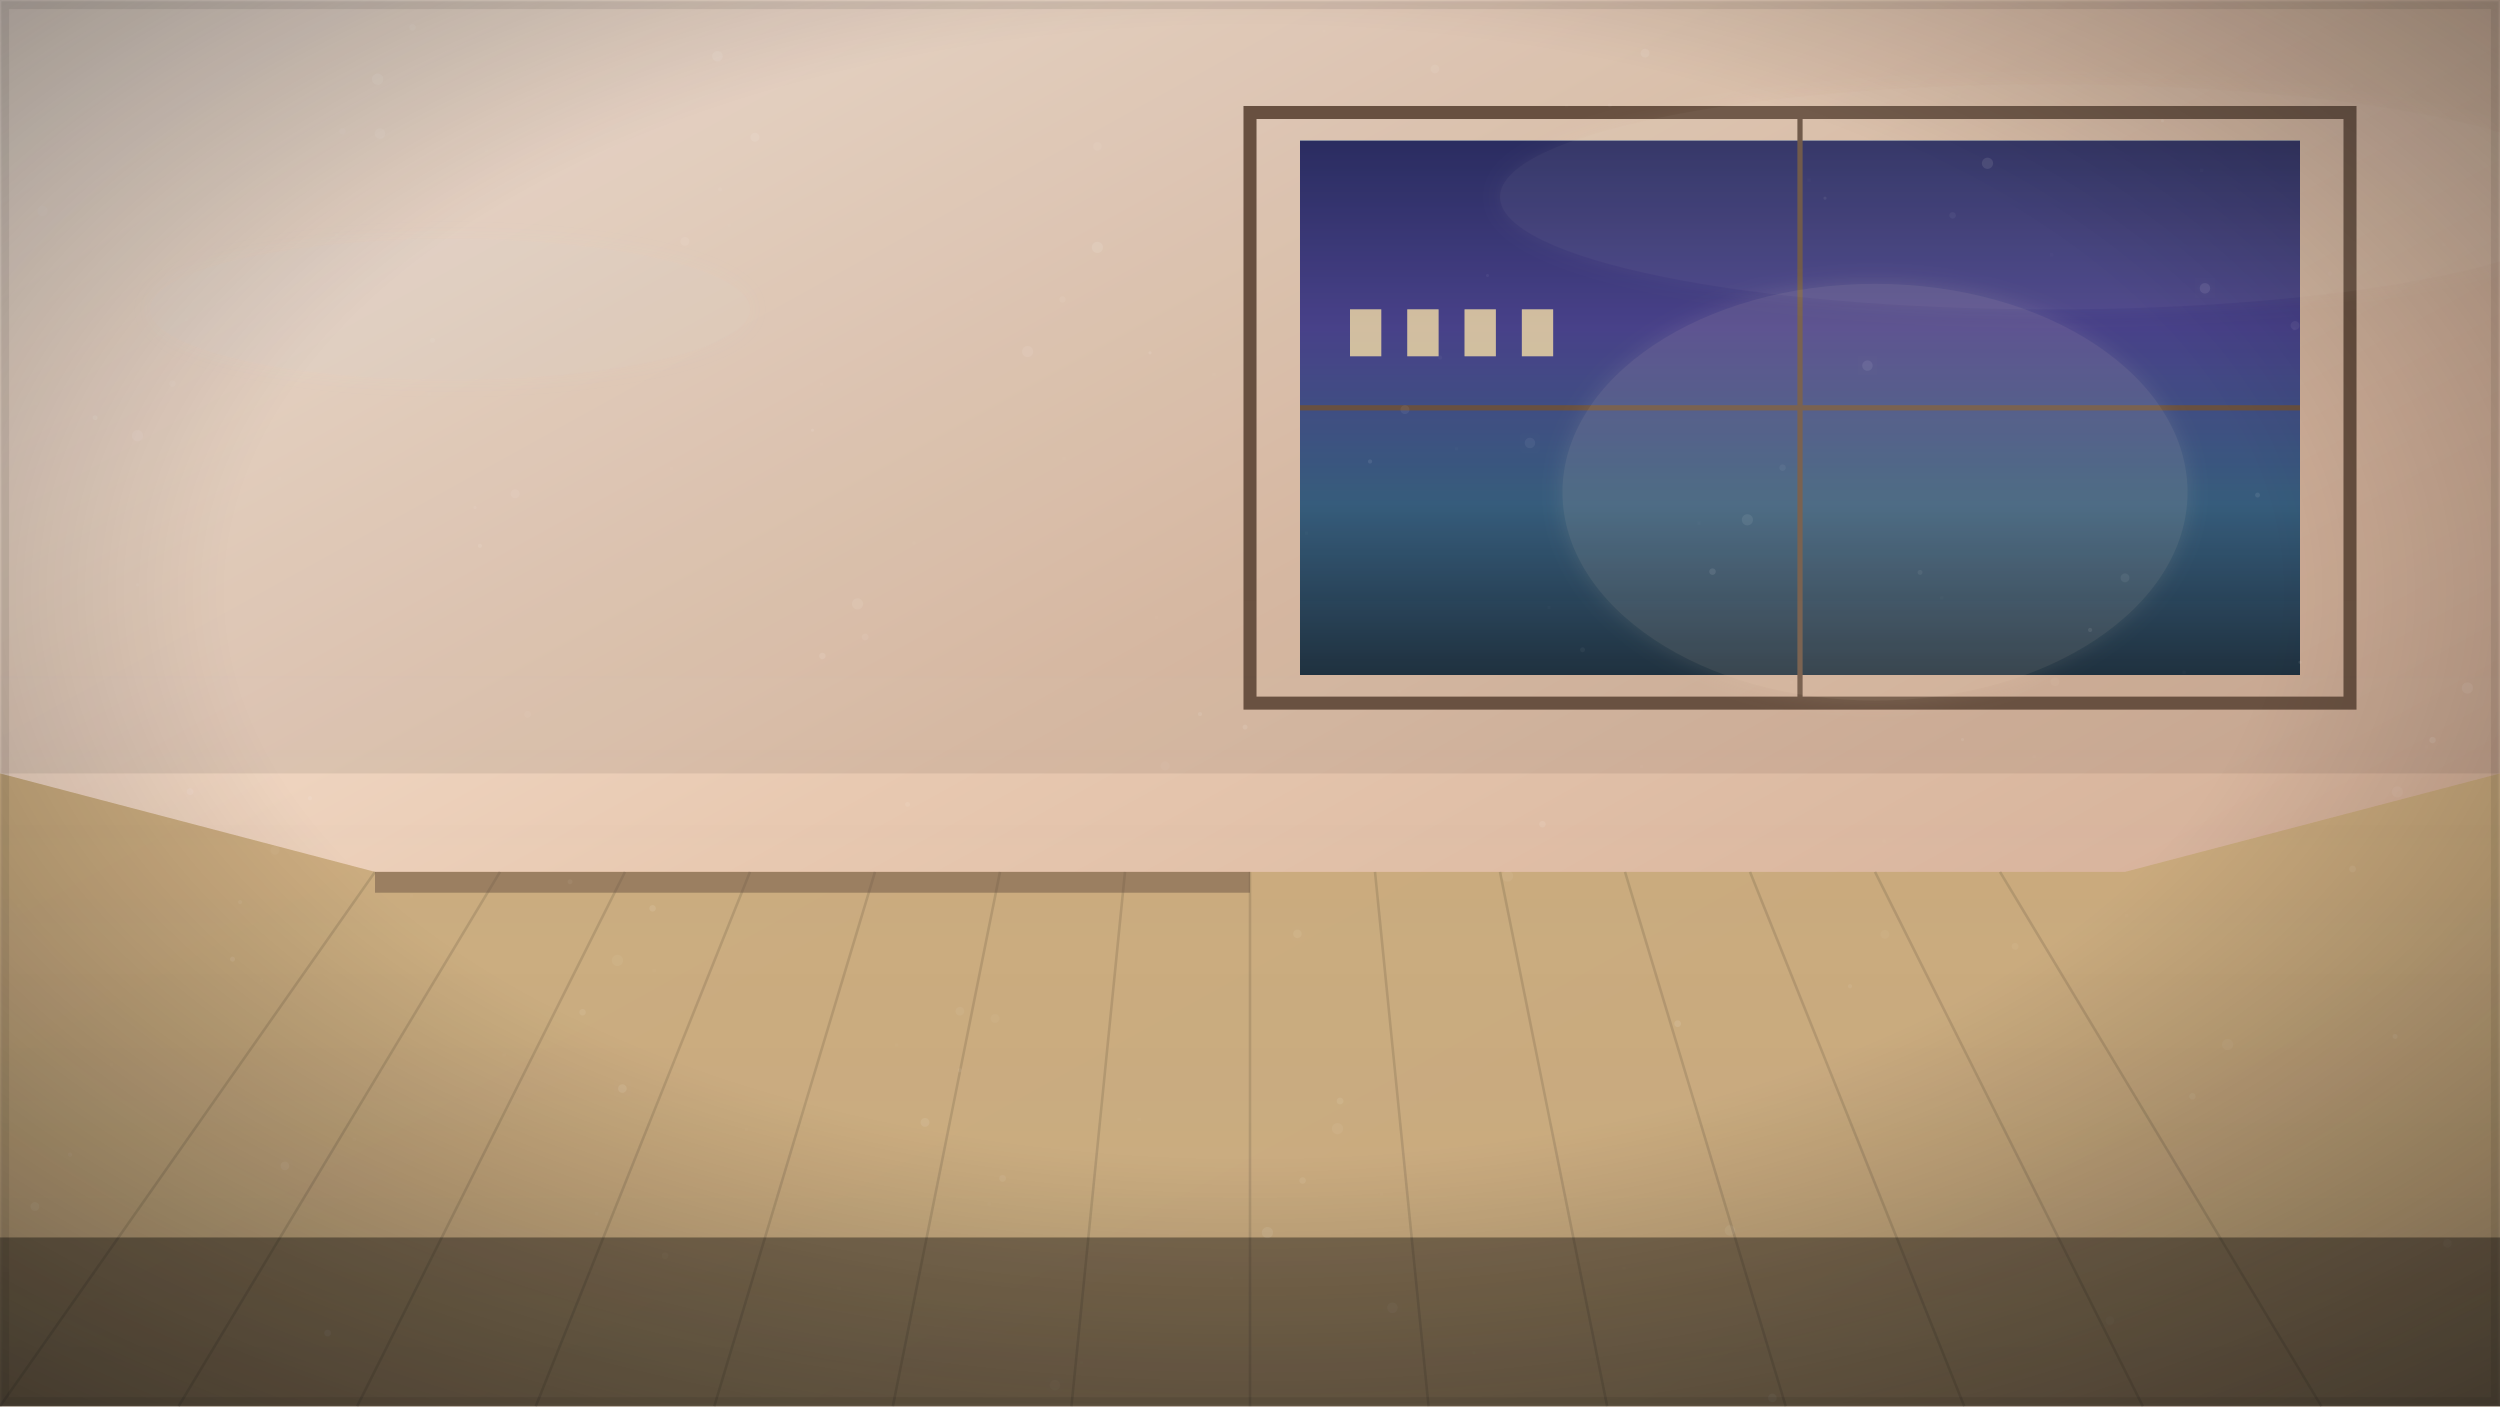
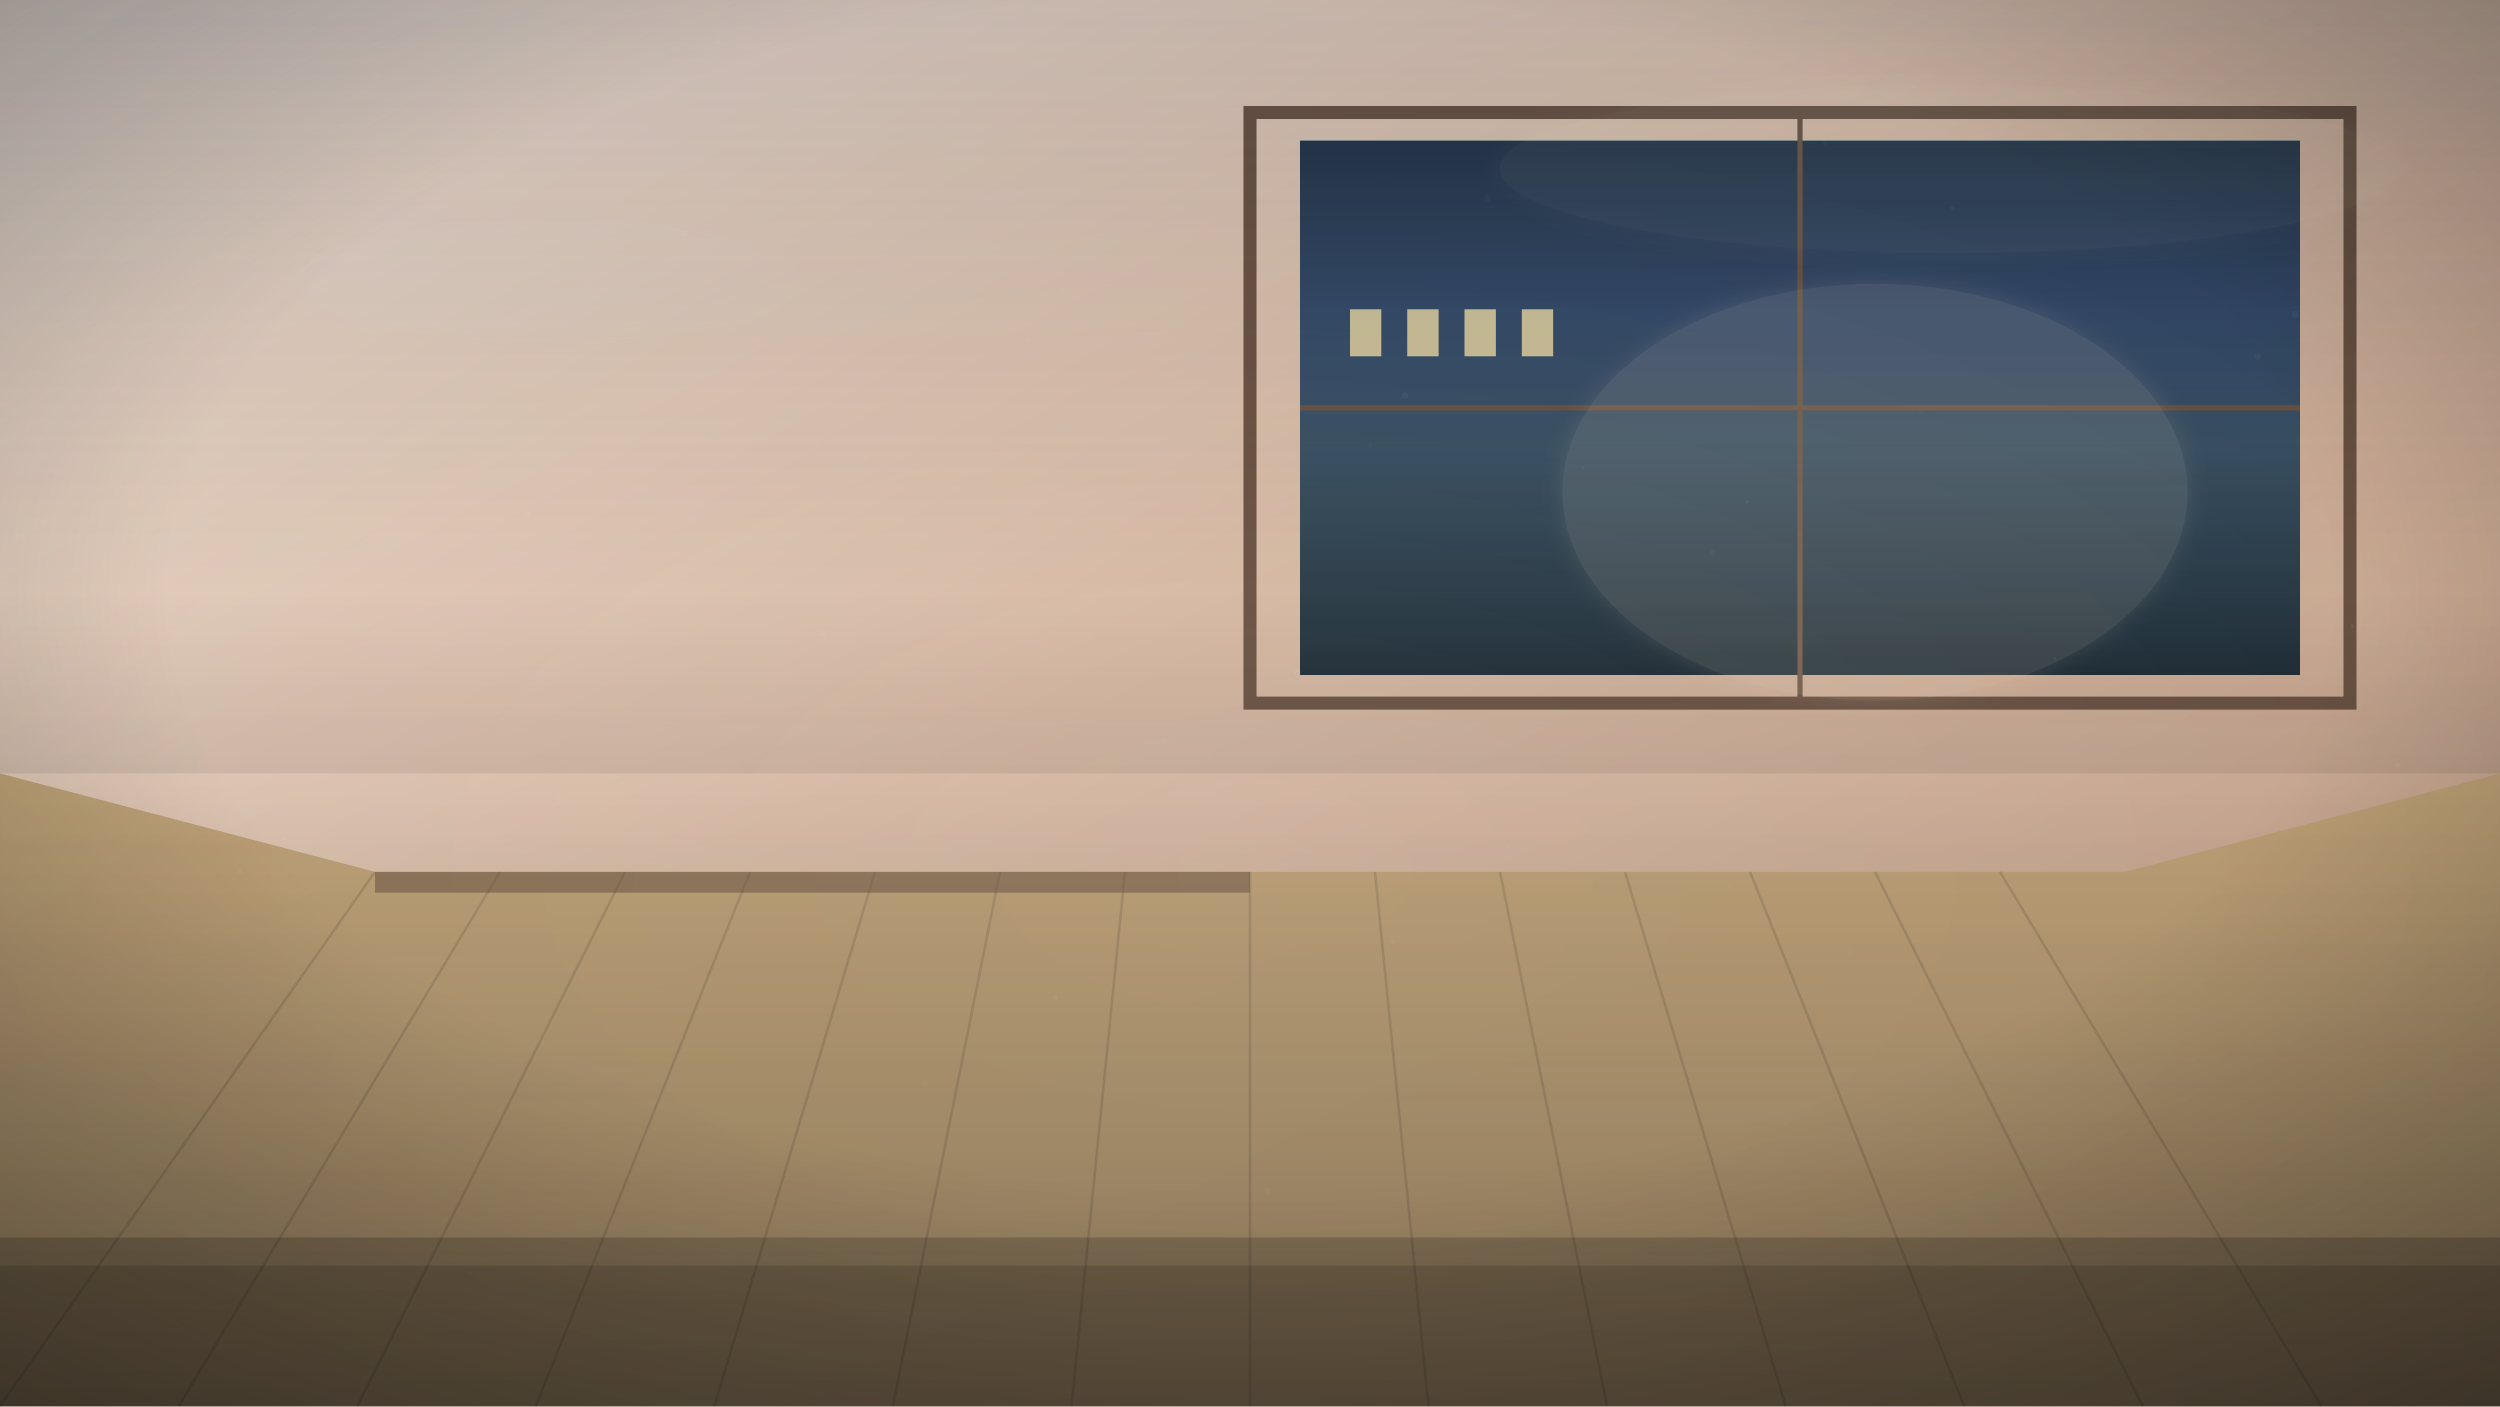
<svg xmlns="http://www.w3.org/2000/svg" viewBox="0 0 960 540" width="960" height="540">
  <defs>
    <linearGradient id="skyTop" x1="0" y1="0" x2="0" y2="1">
-       <stop offset="0%" stop-color="#1a1048" />
-       <stop offset="35%" stop-color="#3d2878" />
-       <stop offset="68%" stop-color="#284868" />
-       <stop offset="100%" stop-color="#0c1420" />
+       <stop offset="0%" stop-color="#121828" />
+       <stop offset="32%" stop-color="#243050" />
+       <stop offset="58%" stop-color="#2a3848" />
+       <stop offset="100%" stop-color="#0a0e14" />
    </linearGradient>
    <linearGradient id="skyDay" x1="0" y1="0" x2="0" y2="1">
-       <stop offset="0%" stop-color="#7ec8ff" />
-       <stop offset="45%" stop-color="#a8d8f8" />
-       <stop offset="78%" stop-color="#e8c878" />
-       <stop offset="100%" stop-color="#88b868" />
+       <stop offset="0%" stop-color="#6eb4e0" />
+       <stop offset="38%" stop-color="#a8cce8" />
+       <stop offset="70%" stop-color="#d8c098" />
+       <stop offset="100%" stop-color="#6a8868" />
    </linearGradient>
    <linearGradient id="skySunset" x1="0" y1="0" x2="0" y2="1">
      <stop offset="0%" stop-color="#ff6b4a" />
      <stop offset="28%" stop-color="#d84888" />
      <stop offset="55%" stop-color="#683878" />
      <stop offset="100%" stop-color="#120818" />
    </linearGradient>
    <linearGradient id="haze" x1="0" y1="0.4" x2="0" y2="1">
      <stop offset="0%" stop-color="#fff" stop-opacity="0" />
      <stop offset="100%" stop-color="#c8d8f0" stop-opacity="0.22" />
    </linearGradient>
    <filter id="softGlow" x="-40%" y="-40%" width="180%" height="180%">
      <feGaussianBlur stdDeviation="4" result="b" />
      <feMerge>
        <feMergeNode in="b" />
        <feMergeNode in="SourceGraphic" />
      </feMerge>
    </filter>
    <filter id="neonGlow" x="-60%" y="-60%" width="220%" height="220%">
      <feGaussianBlur stdDeviation="6" result="b" />
      <feMerge>
        <feMergeNode in="b" />
        <feMergeNode in="b" />
        <feMergeNode in="SourceGraphic" />
      </feMerge>
    </filter>
    <filter id="paintSoft" x="-2%" y="-2%" width="104%" height="104%">
      <feGaussianBlur stdDeviation="0.6" />
    </filter>
    <radialGradient id="sunDisc" cx="0.5" cy="0.5" r="0.5">
      <stop offset="0%" stop-color="#fff8e8" />
      <stop offset="55%" stop-color="#ffd080" />
      <stop offset="100%" stop-color="#ff904000" />
    </radialGradient>
    <radialGradient id="moonGlow" cx="0.5" cy="0.5" r="0.5">
      <stop offset="0%" stop-color="#fffef8" />
      <stop offset="40%" stop-color="#e8e0f0" />
      <stop offset="100%" stop-color="#e8e0f000" />
    </radialGradient>
    <linearGradient id="wallWarm" x1="0" y1="0" x2="1" y2="1">
      <stop offset="0%" stop-color="#fff0e4" />
      <stop offset="45%" stop-color="#e8c8b0" />
      <stop offset="100%" stop-color="#c8a088" />
    </linearGradient>
    <linearGradient id="wallCool" x1="0" y1="0" x2="0" y2="1">
      <stop offset="0%" stop-color="#eef2f8" />
      <stop offset="100%" stop-color="#b8c0d0" />
    </linearGradient>
    <linearGradient id="floorWood" x1="0" y1="0.6" x2="0" y2="1">
      <stop offset="0%" stop-color="#a88870" />
      <stop offset="100%" stop-color="#685040" />
    </linearGradient>
    <radialGradient id="lampGlow" cx="0.5" cy="0.5" r="0.5">
      <stop offset="0%" stop-color="#fff8e0" />
      <stop offset="70%" stop-color="#ffd898" stop-opacity="0.35" />
      <stop offset="100%" stop-color="#ffd898" stop-opacity="0" />
    </radialGradient>
    <radialGradient id="vignette" cx="0.5" cy="0.42" r="0.78">
-       <stop offset="52%" stop-color="#000" stop-opacity="0" />
-       <stop offset="100%" stop-color="#030508" stop-opacity="0.48" />
+       <stop offset="55%" stop-color="#000" stop-opacity="0" />
+       <stop offset="100%" stop-color="#030508" stop-opacity="0.38" />
+     </radialGradient>
+     <linearGradient id="filmGrade" x1="0" y1="0" x2="0" y2="1">
+       <stop offset="0%" stop-color="#283858" stop-opacity="0.14" />
+       <stop offset="42%" stop-color="#000" stop-opacity="0" />
+       <stop offset="100%" stop-color="#000" stop-opacity="0.32" />
+     </linearGradient>
+     <radialGradient id="stageGlow" cx="0.5" cy="0.62" r="0.55">
+       <stop offset="0%" stop-color="#fff" stop-opacity="0.06" />
+       <stop offset="100%" stop-color="#fff" stop-opacity="0" />
    </radialGradient>
  </defs>
  <rect width="960" height="540" fill="url(#wallWarm)" />
  <polygon points="0,297 0,540 960,540 960,297 816,334.8 144,334.8" fill="#c8a878" opacity="0.92" />
  <line x1="0" y1="540" x2="144" y2="334.8" stroke="#000" stroke-opacity="0.12" stroke-width="1" />
  <line x1="68.571" y1="540" x2="192" y2="334.8" stroke="#000" stroke-opacity="0.12" stroke-width="1" />
  <line x1="137.143" y1="540" x2="240" y2="334.8" stroke="#000" stroke-opacity="0.12" stroke-width="1" />
  <line x1="205.714" y1="540" x2="288" y2="334.8" stroke="#000" stroke-opacity="0.12" stroke-width="1" />
  <line x1="274.286" y1="540" x2="336" y2="334.8" stroke="#000" stroke-opacity="0.12" stroke-width="1" />
  <line x1="342.857" y1="540" x2="384" y2="334.8" stroke="#000" stroke-opacity="0.12" stroke-width="1" />
  <line x1="411.429" y1="540" x2="432" y2="334.8" stroke="#000" stroke-opacity="0.12" stroke-width="1" />
  <line x1="480" y1="540" x2="480" y2="334.8" stroke="#000" stroke-opacity="0.12" stroke-width="1" />
  <line x1="548.571" y1="540" x2="528" y2="334.8" stroke="#000" stroke-opacity="0.12" stroke-width="1" />
  <line x1="617.143" y1="540" x2="576" y2="334.8" stroke="#000" stroke-opacity="0.12" stroke-width="1" />
  <line x1="685.714" y1="540" x2="624" y2="334.8" stroke="#000" stroke-opacity="0.12" stroke-width="1" />
  <line x1="754.286" y1="540" x2="672" y2="334.8" stroke="#000" stroke-opacity="0.12" stroke-width="1" />
  <line x1="822.857" y1="540" x2="720" y2="334.8" stroke="#000" stroke-opacity="0.12" stroke-width="1" />
  <line x1="891.429" y1="540" x2="768" y2="334.8" stroke="#000" stroke-opacity="0.12" stroke-width="1" />
  <rect x="0" y="0" width="960" height="297" fill="#000" opacity="0.08" />
  <rect x="499.2" y="54" width="384" height="205.2" fill="#87ceeb" />
  <rect x="499.2" y="54" width="384" height="205.2" fill="url(#skyTop)" opacity="0.85" />
  <rect x="518.4" y="118.8" width="12" height="18" fill="#ffe8a8" opacity="0.5" />
  <rect x="540.4" y="118.8" width="12" height="18" fill="#ffe8a8" opacity="0.5" />
  <rect x="562.4" y="118.8" width="12" height="18" fill="#ffe8a8" opacity="0.5" />
  <rect x="584.4" y="118.8" width="12" height="18" fill="#ffe8a8" opacity="0.5" />
  <rect x="518.4" y="118.8" width="12" height="18" fill="#ffe8a8" opacity="0.5" />
  <rect x="540.4" y="118.8" width="12" height="18" fill="#ffe8a8" opacity="0.5" />
  <rect x="562.4" y="118.8" width="12" height="18" fill="#ffe8a8" opacity="0.5" />
  <rect x="584.4" y="118.8" width="12" height="18" fill="#ffe8a8" opacity="0.5" />
  <rect x="480" y="43.2" width="422.4" height="226.8" fill="none" stroke="#685040" stroke-width="5" />
  <path d="M691.2 43.2 L691.2 270 M499.2 156.6 L883.2 156.6" stroke="#685040" stroke-width="2" />
  <ellipse cx="720" cy="189" rx="120" ry="80" fill="#ffe8c8" opacity="0.12" filter="url(#softGlow)" />
  <rect x="144" y="334.8" width="336" height="8" fill="#685040" opacity="0.5" />
  <rect x="0" y="475.2" width="960" height="64.8" fill="#000" opacity="0.2" />
-   <circle cx="0.0" cy="8.1" r="0.80" fill="#fff" opacity="0.035" />
-   <circle cx="131.5" cy="50.4" r="1.25" fill="#fff" opacity="0.047" />
-   <circle cx="263.0" cy="92.7" r="1.70" fill="#fff" opacity="0.059" />
-   <circle cx="394.6" cy="135.0" r="2.15" fill="#fff" opacity="0.071" />
-   <circle cx="526.1" cy="177.2" r="0.80" fill="#fff" opacity="0.083" />
-   <circle cx="657.6" cy="219.5" r="1.25" fill="#fff" opacity="0.095" />
-   <circle cx="789.1" cy="261.8" r="1.70" fill="#fff" opacity="0.035" />
-   <circle cx="920.6" cy="304.1" r="2.15" fill="#fff" opacity="0.047" />
-   <circle cx="92.2" cy="346.4" r="0.80" fill="#fff" opacity="0.059" />
-   <circle cx="223.7" cy="388.7" r="1.25" fill="#fff" opacity="0.071" />
-   <circle cx="355.2" cy="431.0" r="1.70" fill="#fff" opacity="0.083" />
-   <circle cx="486.7" cy="473.3" r="2.15" fill="#fff" opacity="0.095" />
-   <circle cx="618.2" cy="40.4" r="0.80" fill="#fff" opacity="0.035" />
-   <circle cx="749.8" cy="82.7" r="1.25" fill="#fff" opacity="0.047" />
-   <circle cx="881.3" cy="125.0" r="1.70" fill="#fff" opacity="0.059" />
-   <circle cx="52.8" cy="167.3" r="2.15" fill="#fff" opacity="0.071" />
-   <circle cx="184.3" cy="209.6" r="0.80" fill="#fff" opacity="0.083" />
-   <circle cx="315.8" cy="251.9" r="1.25" fill="#fff" opacity="0.095" />
-   <circle cx="447.4" cy="294.1" r="1.70" fill="#fff" opacity="0.035" />
-   <circle cx="578.9" cy="336.4" r="2.15" fill="#fff" opacity="0.047" />
-   <circle cx="710.4" cy="378.7" r="0.80" fill="#fff" opacity="0.059" />
-   <circle cx="841.9" cy="421.0" r="1.25" fill="#fff" opacity="0.071" />
-   <circle cx="13.4" cy="463.3" r="1.70" fill="#fff" opacity="0.083" />
-   <circle cx="145.0" cy="30.4" r="2.15" fill="#fff" opacity="0.095" />
-   <circle cx="276.5" cy="72.7" r="0.80" fill="#fff" opacity="0.035" />
-   <circle cx="408.0" cy="115.0" r="1.25" fill="#fff" opacity="0.047" />
-   <circle cx="539.5" cy="157.3" r="1.70" fill="#fff" opacity="0.059" />
-   <circle cx="671.0" cy="199.6" r="2.15" fill="#fff" opacity="0.071" />
-   <circle cx="802.6" cy="241.9" r="0.80" fill="#fff" opacity="0.083" />
-   <circle cx="934.1" cy="284.2" r="1.25" fill="#fff" opacity="0.095" />
-   <circle cx="105.6" cy="326.5" r="1.70" fill="#fff" opacity="0.035" />
-   <circle cx="237.1" cy="368.8" r="2.15" fill="#fff" opacity="0.047" />
-   <circle cx="368.6" cy="411.0" r="0.80" fill="#fff" opacity="0.059" />
-   <circle cx="500.2" cy="453.3" r="1.25" fill="#fff" opacity="0.071" />
-   <circle cx="631.7" cy="20.4" r="1.70" fill="#fff" opacity="0.083" />
-   <circle cx="763.2" cy="62.7" r="2.15" fill="#fff" opacity="0.095" />
-   <circle cx="894.7" cy="105.0" r="0.80" fill="#fff" opacity="0.035" />
-   <circle cx="66.2" cy="147.3" r="1.25" fill="#fff" opacity="0.047" />
-   <circle cx="197.8" cy="189.6" r="1.70" fill="#fff" opacity="0.059" />
-   <circle cx="329.3" cy="231.9" r="2.15" fill="#fff" opacity="0.071" />
-   <circle cx="460.8" cy="274.2" r="0.80" fill="#fff" opacity="0.083" />
-   <circle cx="592.3" cy="316.5" r="1.25" fill="#fff" opacity="0.095" />
-   <circle cx="723.8" cy="358.8" r="1.70" fill="#fff" opacity="0.035" />
-   <circle cx="855.4" cy="401.1" r="2.15" fill="#fff" opacity="0.047" />
-   <circle cx="26.9" cy="443.4" r="0.80" fill="#fff" opacity="0.059" />
-   <circle cx="158.4" cy="10.5" r="1.25" fill="#fff" opacity="0.071" />
-   <circle cx="289.9" cy="52.7" r="1.70" fill="#fff" opacity="0.083" />
-   <circle cx="421.4" cy="95.0" r="2.15" fill="#fff" opacity="0.095" />
-   <circle cx="553.0" cy="137.3" r="0.80" fill="#fff" opacity="0.035" />
-   <circle cx="684.5" cy="179.6" r="1.25" fill="#fff" opacity="0.047" />
-   <circle cx="816.0" cy="221.9" r="1.70" fill="#fff" opacity="0.059" />
-   <circle cx="947.5" cy="264.2" r="2.15" fill="#fff" opacity="0.071" />
-   <circle cx="119.0" cy="306.5" r="0.80" fill="#fff" opacity="0.083" />
-   <circle cx="250.6" cy="348.8" r="1.25" fill="#fff" opacity="0.095" />
-   <circle cx="382.1" cy="391.1" r="1.70" fill="#fff" opacity="0.035" />
-   <circle cx="513.6" cy="433.4" r="2.15" fill="#fff" opacity="0.047" />
-   <circle cx="0.0" cy="16.7" r="0.60" fill="#fff" opacity="0.040" filter="url(#softGlow)" />
-   <circle cx="166.1" cy="130.7" r="0.95" fill="#fff" opacity="0.050" filter="url(#softGlow)" />
-   <circle cx="332.2" cy="244.6" r="1.30" fill="#fff" opacity="0.060" filter="url(#softGlow)" />
-   <circle cx="498.2" cy="358.6" r="1.65" fill="#fff" opacity="0.070" filter="url(#softGlow)" />
-   <circle cx="664.3" cy="472.5" r="2.00" fill="#fff" opacity="0.080" filter="url(#softGlow)" />
-   <circle cx="830.4" cy="46.4" r="0.60" fill="#fff" opacity="0.090" filter="url(#softGlow)" />
-   <circle cx="36.5" cy="160.4" r="0.95" fill="#fff" opacity="0.100" filter="url(#softGlow)" />
-   <circle cx="202.6" cy="274.3" r="1.30" fill="#fff" opacity="0.040" filter="url(#softGlow)" />
-   <circle cx="368.6" cy="388.3" r="1.65" fill="#fff" opacity="0.050" filter="url(#softGlow)" />
-   <circle cx="534.7" cy="502.2" r="2.00" fill="#fff" opacity="0.060" filter="url(#softGlow)" />
-   <circle cx="700.8" cy="76.1" r="0.60" fill="#fff" opacity="0.070" filter="url(#softGlow)" />
-   <circle cx="866.9" cy="190.1" r="0.95" fill="#fff" opacity="0.080" filter="url(#softGlow)" />
-   <circle cx="73.0" cy="304.0" r="1.30" fill="#fff" opacity="0.090" filter="url(#softGlow)" />
-   <circle cx="239.0" cy="418.0" r="1.65" fill="#fff" opacity="0.100" filter="url(#softGlow)" />
-   <circle cx="405.1" cy="531.9" r="2.00" fill="#fff" opacity="0.040" filter="url(#softGlow)" />
-   <circle cx="571.2" cy="105.8" r="0.60" fill="#fff" opacity="0.050" filter="url(#softGlow)" />
-   <circle cx="737.3" cy="219.8" r="0.95" fill="#fff" opacity="0.060" filter="url(#softGlow)" />
-   <circle cx="903.4" cy="333.7" r="1.30" fill="#fff" opacity="0.070" filter="url(#softGlow)" />
-   <circle cx="109.4" cy="447.7" r="1.65" fill="#fff" opacity="0.080" filter="url(#softGlow)" />
-   <circle cx="275.5" cy="21.6" r="2.00" fill="#fff" opacity="0.090" filter="url(#softGlow)" />
-   <circle cx="441.6" cy="135.5" r="0.60" fill="#fff" opacity="0.100" filter="url(#softGlow)" />
-   <circle cx="607.7" cy="249.5" r="0.95" fill="#fff" opacity="0.040" filter="url(#softGlow)" />
-   <circle cx="773.8" cy="363.4" r="1.30" fill="#fff" opacity="0.050" filter="url(#softGlow)" />
-   <circle cx="939.8" cy="477.4" r="1.65" fill="#fff" opacity="0.060" filter="url(#softGlow)" />
-   <circle cx="145.9" cy="51.3" r="2.00" fill="#fff" opacity="0.070" filter="url(#softGlow)" />
-   <circle cx="312.0" cy="165.2" r="0.60" fill="#fff" opacity="0.080" filter="url(#softGlow)" />
-   <circle cx="478.1" cy="279.2" r="0.95" fill="#fff" opacity="0.090" filter="url(#softGlow)" />
-   <circle cx="644.2" cy="393.1" r="1.30" fill="#fff" opacity="0.100" filter="url(#softGlow)" />
-   <circle cx="810.2" cy="507.1" r="1.65" fill="#fff" opacity="0.040" filter="url(#softGlow)" />
-   <circle cx="16.3" cy="81.0" r="2.00" fill="#fff" opacity="0.050" filter="url(#softGlow)" />
-   <circle cx="182.4" cy="194.9" r="0.60" fill="#fff" opacity="0.060" filter="url(#softGlow)" />
-   <circle cx="348.5" cy="308.9" r="0.95" fill="#fff" opacity="0.070" filter="url(#softGlow)" />
-   <circle cx="514.6" cy="422.8" r="1.30" fill="#fff" opacity="0.080" filter="url(#softGlow)" />
-   <circle cx="680.6" cy="536.8" r="1.65" fill="#fff" opacity="0.090" filter="url(#softGlow)" />
-   <circle cx="846.7" cy="110.7" r="2.00" fill="#fff" opacity="0.100" filter="url(#softGlow)" />
-   <circle cx="52.8" cy="224.6" r="0.60" fill="#fff" opacity="0.040" filter="url(#softGlow)" />
-   <circle cx="218.9" cy="338.6" r="0.95" fill="#fff" opacity="0.050" filter="url(#softGlow)" />
-   <circle cx="385.0" cy="452.5" r="1.30" fill="#fff" opacity="0.060" filter="url(#softGlow)" />
-   <circle cx="551.0" cy="26.5" r="1.65" fill="#fff" opacity="0.070" filter="url(#softGlow)" />
-   <circle cx="717.1" cy="140.4" r="2.00" fill="#fff" opacity="0.080" filter="url(#softGlow)" />
-   <circle cx="883.2" cy="254.3" r="0.60" fill="#fff" opacity="0.090" filter="url(#softGlow)" />
-   <circle cx="89.3" cy="368.3" r="0.95" fill="#fff" opacity="0.100" filter="url(#softGlow)" />
-   <circle cx="255.4" cy="482.2" r="1.30" fill="#fff" opacity="0.040" filter="url(#softGlow)" />
-   <circle cx="421.4" cy="56.2" r="1.65" fill="#fff" opacity="0.050" filter="url(#softGlow)" />
-   <circle cx="587.5" cy="170.1" r="2.00" fill="#fff" opacity="0.060" filter="url(#softGlow)" />
-   <circle cx="753.6" cy="284.0" r="0.60" fill="#fff" opacity="0.070" filter="url(#softGlow)" />
-   <circle cx="919.7" cy="398.0" r="0.95" fill="#fff" opacity="0.080" filter="url(#softGlow)" />
-   <circle cx="125.8" cy="511.9" r="1.30" fill="#fff" opacity="0.090" filter="url(#softGlow)" />
-   <rect x="0.0" y="0.0" width="1.2" height="1.2" fill="#fff" opacity="0.018" />
-   <rect x="93.1" y="28.6" width="1.2" height="1.2" fill="#fff" opacity="0.018" />
-   <rect x="186.2" y="57.2" width="1.2" height="1.2" fill="#fff" opacity="0.018" />
-   <rect x="279.4" y="85.9" width="1.2" height="1.2" fill="#fff" opacity="0.018" />
-   <rect x="372.5" y="114.5" width="1.2" height="1.2" fill="#fff" opacity="0.018" />
-   <rect x="465.6" y="143.1" width="1.2" height="1.2" fill="#fff" opacity="0.018" />
-   <rect x="558.7" y="171.7" width="1.2" height="1.2" fill="#fff" opacity="0.018" />
-   <rect x="651.8" y="200.3" width="1.2" height="1.2" fill="#fff" opacity="0.018" />
-   <rect x="745.0" y="229.0" width="1.2" height="1.2" fill="#fff" opacity="0.018" />
-   <rect x="838.1" y="257.6" width="1.2" height="1.2" fill="#fff" opacity="0.018" />
-   <rect x="931.2" y="286.2" width="1.2" height="1.2" fill="#fff" opacity="0.018" />
-   <rect x="64.3" y="314.8" width="1.2" height="1.2" fill="#fff" opacity="0.018" />
-   <rect x="157.4" y="343.4" width="1.2" height="1.2" fill="#fff" opacity="0.018" />
-   <rect x="250.6" y="372.1" width="1.2" height="1.2" fill="#fff" opacity="0.018" />
-   <rect x="343.7" y="400.7" width="1.2" height="1.2" fill="#fff" opacity="0.018" />
-   <rect x="436.8" y="429.3" width="1.2" height="1.2" fill="#fff" opacity="0.018" />
-   <rect x="529.9" y="457.9" width="1.2" height="1.2" fill="#fff" opacity="0.018" />
-   <rect x="623.0" y="486.5" width="1.2" height="1.2" fill="#fff" opacity="0.018" />
-   <rect x="716.2" y="515.2" width="1.2" height="1.2" fill="#fff" opacity="0.018" />
-   <rect x="809.3" y="3.8" width="1.2" height="1.2" fill="#fff" opacity="0.018" />
-   <rect x="902.4" y="32.4" width="1.2" height="1.2" fill="#fff" opacity="0.018" />
-   <rect x="35.5" y="61.0" width="1.2" height="1.2" fill="#fff" opacity="0.018" />
-   <rect x="128.6" y="89.6" width="1.2" height="1.2" fill="#fff" opacity="0.018" />
-   <rect x="221.8" y="118.3" width="1.2" height="1.2" fill="#fff" opacity="0.018" />
-   <rect x="314.9" y="146.9" width="1.2" height="1.2" fill="#fff" opacity="0.018" />
-   <rect x="408.0" y="175.5" width="1.2" height="1.2" fill="#fff" opacity="0.018" />
-   <rect x="501.1" y="204.1" width="1.2" height="1.2" fill="#fff" opacity="0.018" />
-   <rect x="594.2" y="232.7" width="1.2" height="1.2" fill="#fff" opacity="0.018" />
-   <rect x="687.4" y="261.4" width="1.2" height="1.2" fill="#fff" opacity="0.018" />
-   <rect x="780.5" y="290.0" width="1.2" height="1.2" fill="#fff" opacity="0.018" />
-   <rect x="873.6" y="318.6" width="1.2" height="1.2" fill="#fff" opacity="0.018" />
-   <rect x="6.7" y="347.2" width="1.2" height="1.2" fill="#fff" opacity="0.018" />
-   <rect x="99.8" y="375.8" width="1.2" height="1.2" fill="#fff" opacity="0.018" />
-   <rect x="193.0" y="404.5" width="1.2" height="1.2" fill="#fff" opacity="0.018" />
-   <rect x="286.1" y="433.1" width="1.2" height="1.2" fill="#fff" opacity="0.018" />
-   <rect x="379.2" y="461.7" width="1.2" height="1.2" fill="#fff" opacity="0.018" />
-   <rect x="472.3" y="490.3" width="1.2" height="1.2" fill="#fff" opacity="0.018" />
-   <rect x="565.4" y="518.9" width="1.2" height="1.2" fill="#fff" opacity="0.018" />
-   <rect x="658.6" y="7.6" width="1.2" height="1.2" fill="#fff" opacity="0.018" />
-   <rect x="751.7" y="36.2" width="1.2" height="1.2" fill="#fff" opacity="0.018" />
-   <rect x="844.8" y="64.8" width="1.2" height="1.2" fill="#fff" opacity="0.018" />
-   <rect x="937.9" y="93.4" width="1.2" height="1.2" fill="#fff" opacity="0.018" />
-   <rect x="71.0" y="122.0" width="1.2" height="1.2" fill="#fff" opacity="0.018" />
-   <rect x="164.2" y="150.7" width="1.2" height="1.2" fill="#fff" opacity="0.018" />
-   <rect x="257.3" y="179.3" width="1.2" height="1.2" fill="#fff" opacity="0.018" />
-   <rect x="350.4" y="207.9" width="1.2" height="1.2" fill="#fff" opacity="0.018" />
-   <rect x="443.5" y="236.5" width="1.2" height="1.2" fill="#fff" opacity="0.018" />
-   <rect x="536.6" y="265.1" width="1.2" height="1.2" fill="#fff" opacity="0.018" />
-   <rect x="629.8" y="293.8" width="1.2" height="1.2" fill="#fff" opacity="0.018" />
-   <rect x="722.9" y="322.4" width="1.2" height="1.2" fill="#fff" opacity="0.018" />
-   <rect x="816.0" y="351.0" width="1.2" height="1.2" fill="#fff" opacity="0.018" />
-   <rect x="909.1" y="379.6" width="1.2" height="1.2" fill="#fff" opacity="0.018" />
-   <rect x="42.2" y="408.2" width="1.2" height="1.2" fill="#fff" opacity="0.018" />
-   <rect x="135.4" y="436.9" width="1.2" height="1.2" fill="#fff" opacity="0.018" />
-   <rect x="228.5" y="465.5" width="1.2" height="1.2" fill="#fff" opacity="0.018" />
-   <rect x="321.6" y="494.1" width="1.2" height="1.2" fill="#fff" opacity="0.018" />
-   <rect x="414.7" y="522.7" width="1.2" height="1.2" fill="#fff" opacity="0.018" />
-   <rect x="507.8" y="11.3" width="1.2" height="1.2" fill="#fff" opacity="0.018" />
-   <rect x="601.0" y="40.0" width="1.2" height="1.2" fill="#fff" opacity="0.018" />
-   <rect x="694.1" y="68.6" width="1.2" height="1.2" fill="#fff" opacity="0.018" />
-   <rect x="787.2" y="97.2" width="1.2" height="1.2" fill="#fff" opacity="0.018" />
-   <rect x="880.3" y="125.8" width="1.2" height="1.2" fill="#fff" opacity="0.018" />
-   <rect x="13.4" y="154.4" width="1.2" height="1.2" fill="#fff" opacity="0.018" />
-   <rect x="106.6" y="183.1" width="1.2" height="1.2" fill="#fff" opacity="0.018" />
-   <ellipse cx="787.2" cy="75.6" rx="211.2" ry="43.2" fill="#fff8e8" opacity="0.06" filter="url(#softGlow)" />
-   <ellipse cx="172.8" cy="118.8" rx="115.2" ry="27" fill="#c8e8ff" opacity="0.05" filter="url(#softGlow)" />
-   <rect x="0" y="0" width="960" height="540" fill="none" stroke="#fff" stroke-width="2" opacity="0.04" />
-   <rect x="2" y="2" width="956" height="536" fill="none" stroke="#000" stroke-width="3" opacity="0.08" />
-   <rect width="960" height="540" fill="url(#haze)" opacity="0.2" />
+   <circle cx="0.0" cy="7.8" r="0.60" fill="#fff" opacity="0.022" />
+   <circle cx="131.5" cy="48.7" r="0.95" fill="#fff" opacity="0.032" />
+   <circle cx="263.0" cy="89.5" r="1.30" fill="#fff" opacity="0.042" />
+   <circle cx="394.6" cy="130.4" r="0.60" fill="#fff" opacity="0.052" />
+   <circle cx="526.1" cy="171.2" r="0.95" fill="#fff" opacity="0.022" />
+   <circle cx="657.6" cy="212.1" r="1.30" fill="#fff" opacity="0.032" />
+   <circle cx="789.1" cy="252.9" r="0.60" fill="#fff" opacity="0.042" />
+   <circle cx="920.6" cy="293.8" r="0.95" fill="#fff" opacity="0.052" />
+   <circle cx="92.2" cy="334.6" r="1.30" fill="#fff" opacity="0.022" />
+   <circle cx="223.7" cy="375.5" r="0.60" fill="#fff" opacity="0.032" />
+   <circle cx="355.2" cy="416.3" r="0.95" fill="#fff" opacity="0.042" />
+   <circle cx="486.7" cy="457.2" r="1.30" fill="#fff" opacity="0.052" />
+   <circle cx="618.2" cy="39.0" r="0.60" fill="#fff" opacity="0.022" />
+   <circle cx="749.8" cy="79.9" r="0.95" fill="#fff" opacity="0.032" />
+   <circle cx="881.3" cy="120.7" r="1.30" fill="#fff" opacity="0.042" />
+   <circle cx="52.8" cy="161.6" r="0.60" fill="#fff" opacity="0.052" />
+   <circle cx="184.3" cy="202.4" r="0.95" fill="#fff" opacity="0.022" />
+   <circle cx="315.8" cy="243.3" r="1.30" fill="#fff" opacity="0.032" />
+   <circle cx="447.4" cy="284.1" r="0.60" fill="#fff" opacity="0.042" />
+   <circle cx="578.9" cy="325.0" r="0.95" fill="#fff" opacity="0.052" />
+   <circle cx="710.4" cy="365.8" r="1.30" fill="#fff" opacity="0.022" />
+   <circle cx="841.9" cy="406.7" r="0.60" fill="#fff" opacity="0.032" />
+   <circle cx="13.4" cy="447.5" r="0.95" fill="#fff" opacity="0.042" />
+   <circle cx="145.0" cy="29.4" r="1.30" fill="#fff" opacity="0.052" />
+   <circle cx="276.5" cy="70.2" r="0.60" fill="#fff" opacity="0.022" />
+   <circle cx="408.0" cy="111.1" r="0.95" fill="#fff" opacity="0.032" />
+   <circle cx="539.5" cy="151.9" r="1.30" fill="#fff" opacity="0.042" />
+   <circle cx="671.0" cy="192.8" r="0.60" fill="#fff" opacity="0.052" />
+   <circle cx="0.0" cy="12.1" r="0.50" fill="#fff" opacity="0.025" filter="url(#softGlow)" />
+   <circle cx="166.1" cy="94.1" r="0.78" fill="#fff" opacity="0.033" filter="url(#softGlow)" />
+   <circle cx="332.2" cy="176.1" r="1.06" fill="#fff" opacity="0.041" filter="url(#softGlow)" />
+   <circle cx="498.2" cy="258.2" r="1.34" fill="#fff" opacity="0.049" filter="url(#softGlow)" />
+   <circle cx="664.3" cy="340.2" r="0.50" fill="#fff" opacity="0.057" filter="url(#softGlow)" />
+   <circle cx="830.4" cy="33.4" r="0.78" fill="#fff" opacity="0.025" filter="url(#softGlow)" />
+   <circle cx="36.5" cy="115.5" r="1.06" fill="#fff" opacity="0.033" filter="url(#softGlow)" />
+   <circle cx="202.6" cy="197.5" r="1.34" fill="#fff" opacity="0.041" filter="url(#softGlow)" />
+   <circle cx="368.6" cy="279.5" r="0.50" fill="#fff" opacity="0.049" filter="url(#softGlow)" />
+   <circle cx="534.7" cy="361.6" r="0.78" fill="#fff" opacity="0.057" filter="url(#softGlow)" />
+   <circle cx="700.8" cy="54.8" r="1.06" fill="#fff" opacity="0.025" filter="url(#softGlow)" />
+   <circle cx="866.9" cy="136.9" r="1.34" fill="#fff" opacity="0.033" filter="url(#softGlow)" />
+   <circle cx="73.0" cy="218.9" r="0.50" fill="#fff" opacity="0.041" filter="url(#softGlow)" />
+   <circle cx="239.0" cy="300.9" r="0.78" fill="#fff" opacity="0.049" filter="url(#softGlow)" />
+   <circle cx="405.1" cy="383.0" r="1.06" fill="#fff" opacity="0.057" filter="url(#softGlow)" />
+   <circle cx="571.2" cy="76.2" r="1.34" fill="#fff" opacity="0.025" filter="url(#softGlow)" />
+   <circle cx="737.3" cy="158.2" r="0.50" fill="#fff" opacity="0.033" filter="url(#softGlow)" />
+   <circle cx="903.4" cy="240.3" r="0.78" fill="#fff" opacity="0.041" filter="url(#softGlow)" />
+   <circle cx="109.4" cy="322.3" r="1.06" fill="#fff" opacity="0.049" filter="url(#softGlow)" />
+   <circle cx="275.5" cy="15.6" r="1.34" fill="#fff" opacity="0.057" filter="url(#softGlow)" />
+   <circle cx="441.6" cy="97.6" r="0.50" fill="#fff" opacity="0.025" filter="url(#softGlow)" />
+   <circle cx="607.7" cy="179.6" r="0.78" fill="#fff" opacity="0.033" filter="url(#softGlow)" />
+   <ellipse cx="748.8" cy="64.8" rx="172.8" ry="32.4" fill="#fff8e8" opacity="0.045" filter="url(#softGlow)" />
+   <ellipse cx="211.2" cy="108" rx="96" ry="21.6" fill="#c8e8ff" opacity="0.035" filter="url(#softGlow)" />
+   <rect width="960" height="540" fill="url(#stageGlow)" />
+   <rect width="960" height="540" fill="url(#haze)" opacity="0.14" />
+   <rect width="960" height="540" fill="url(#filmGrade)" />
  <rect width="960" height="540" fill="url(#vignette)" />
-   <rect x="0" y="475.2" width="960" height="64.8" fill="#000" opacity="0.24" />
+   <rect x="0" y="486" width="960" height="54" fill="#000" opacity="0.14" />
</svg>
